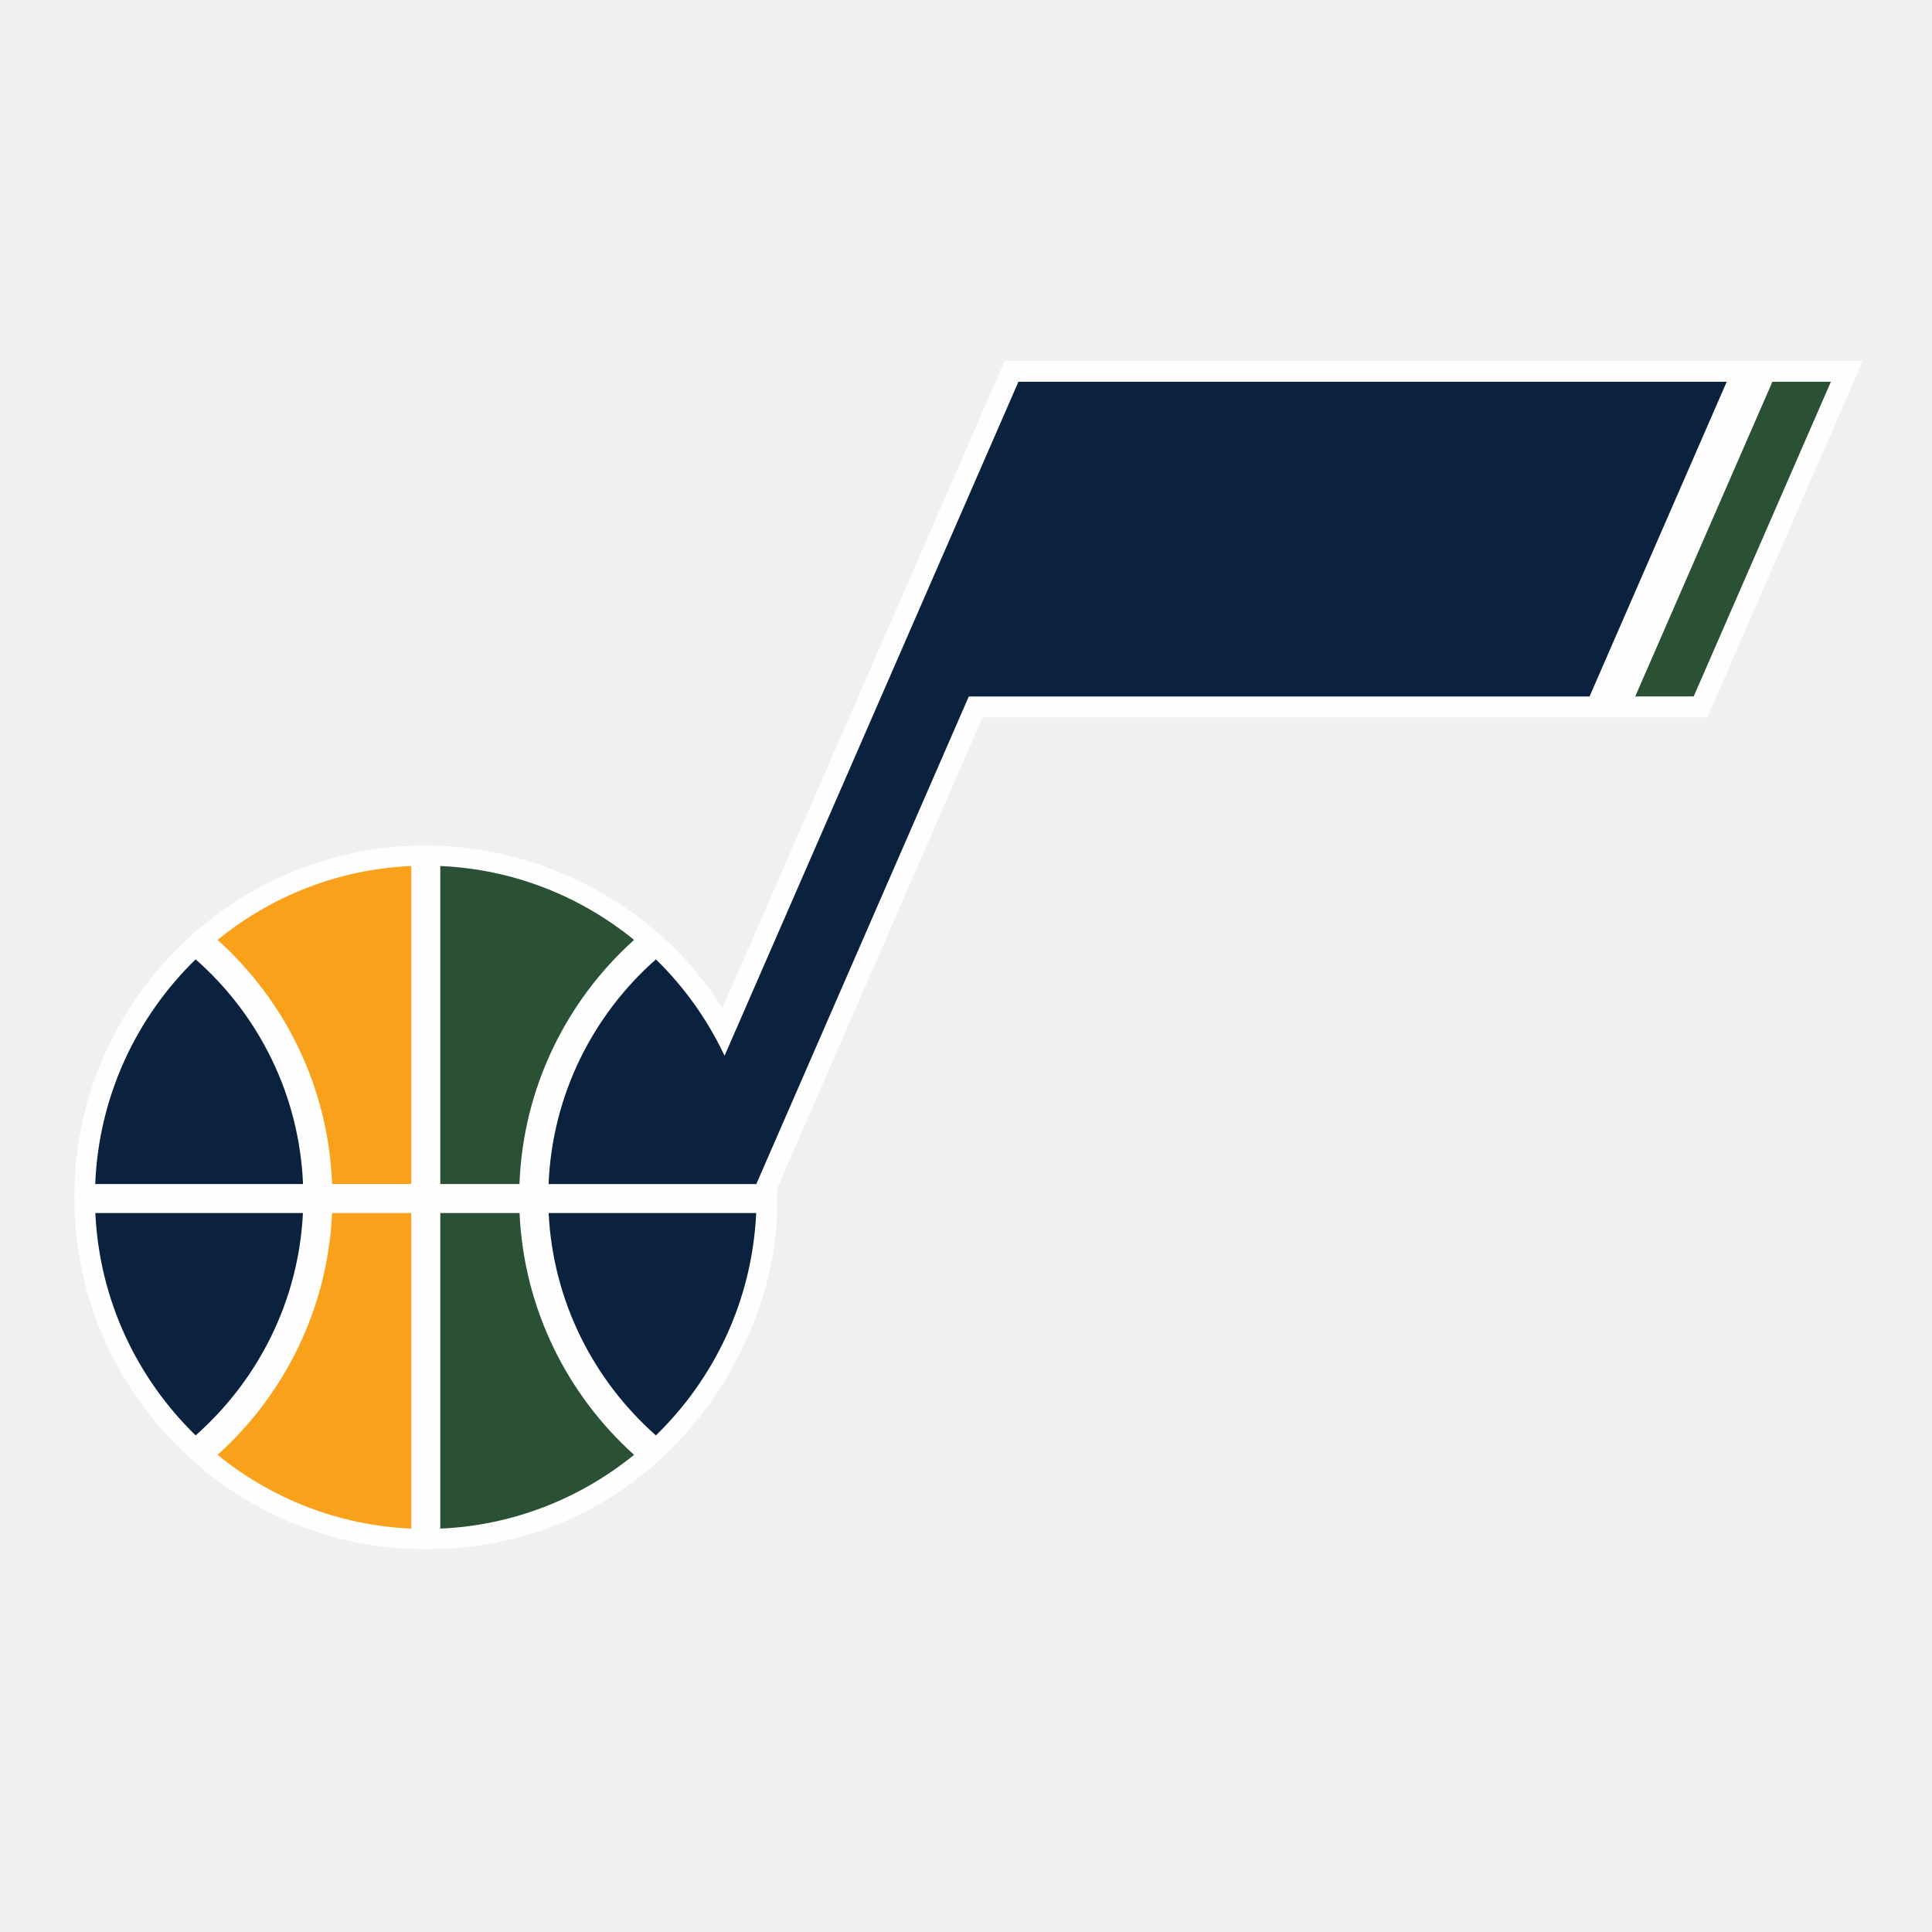
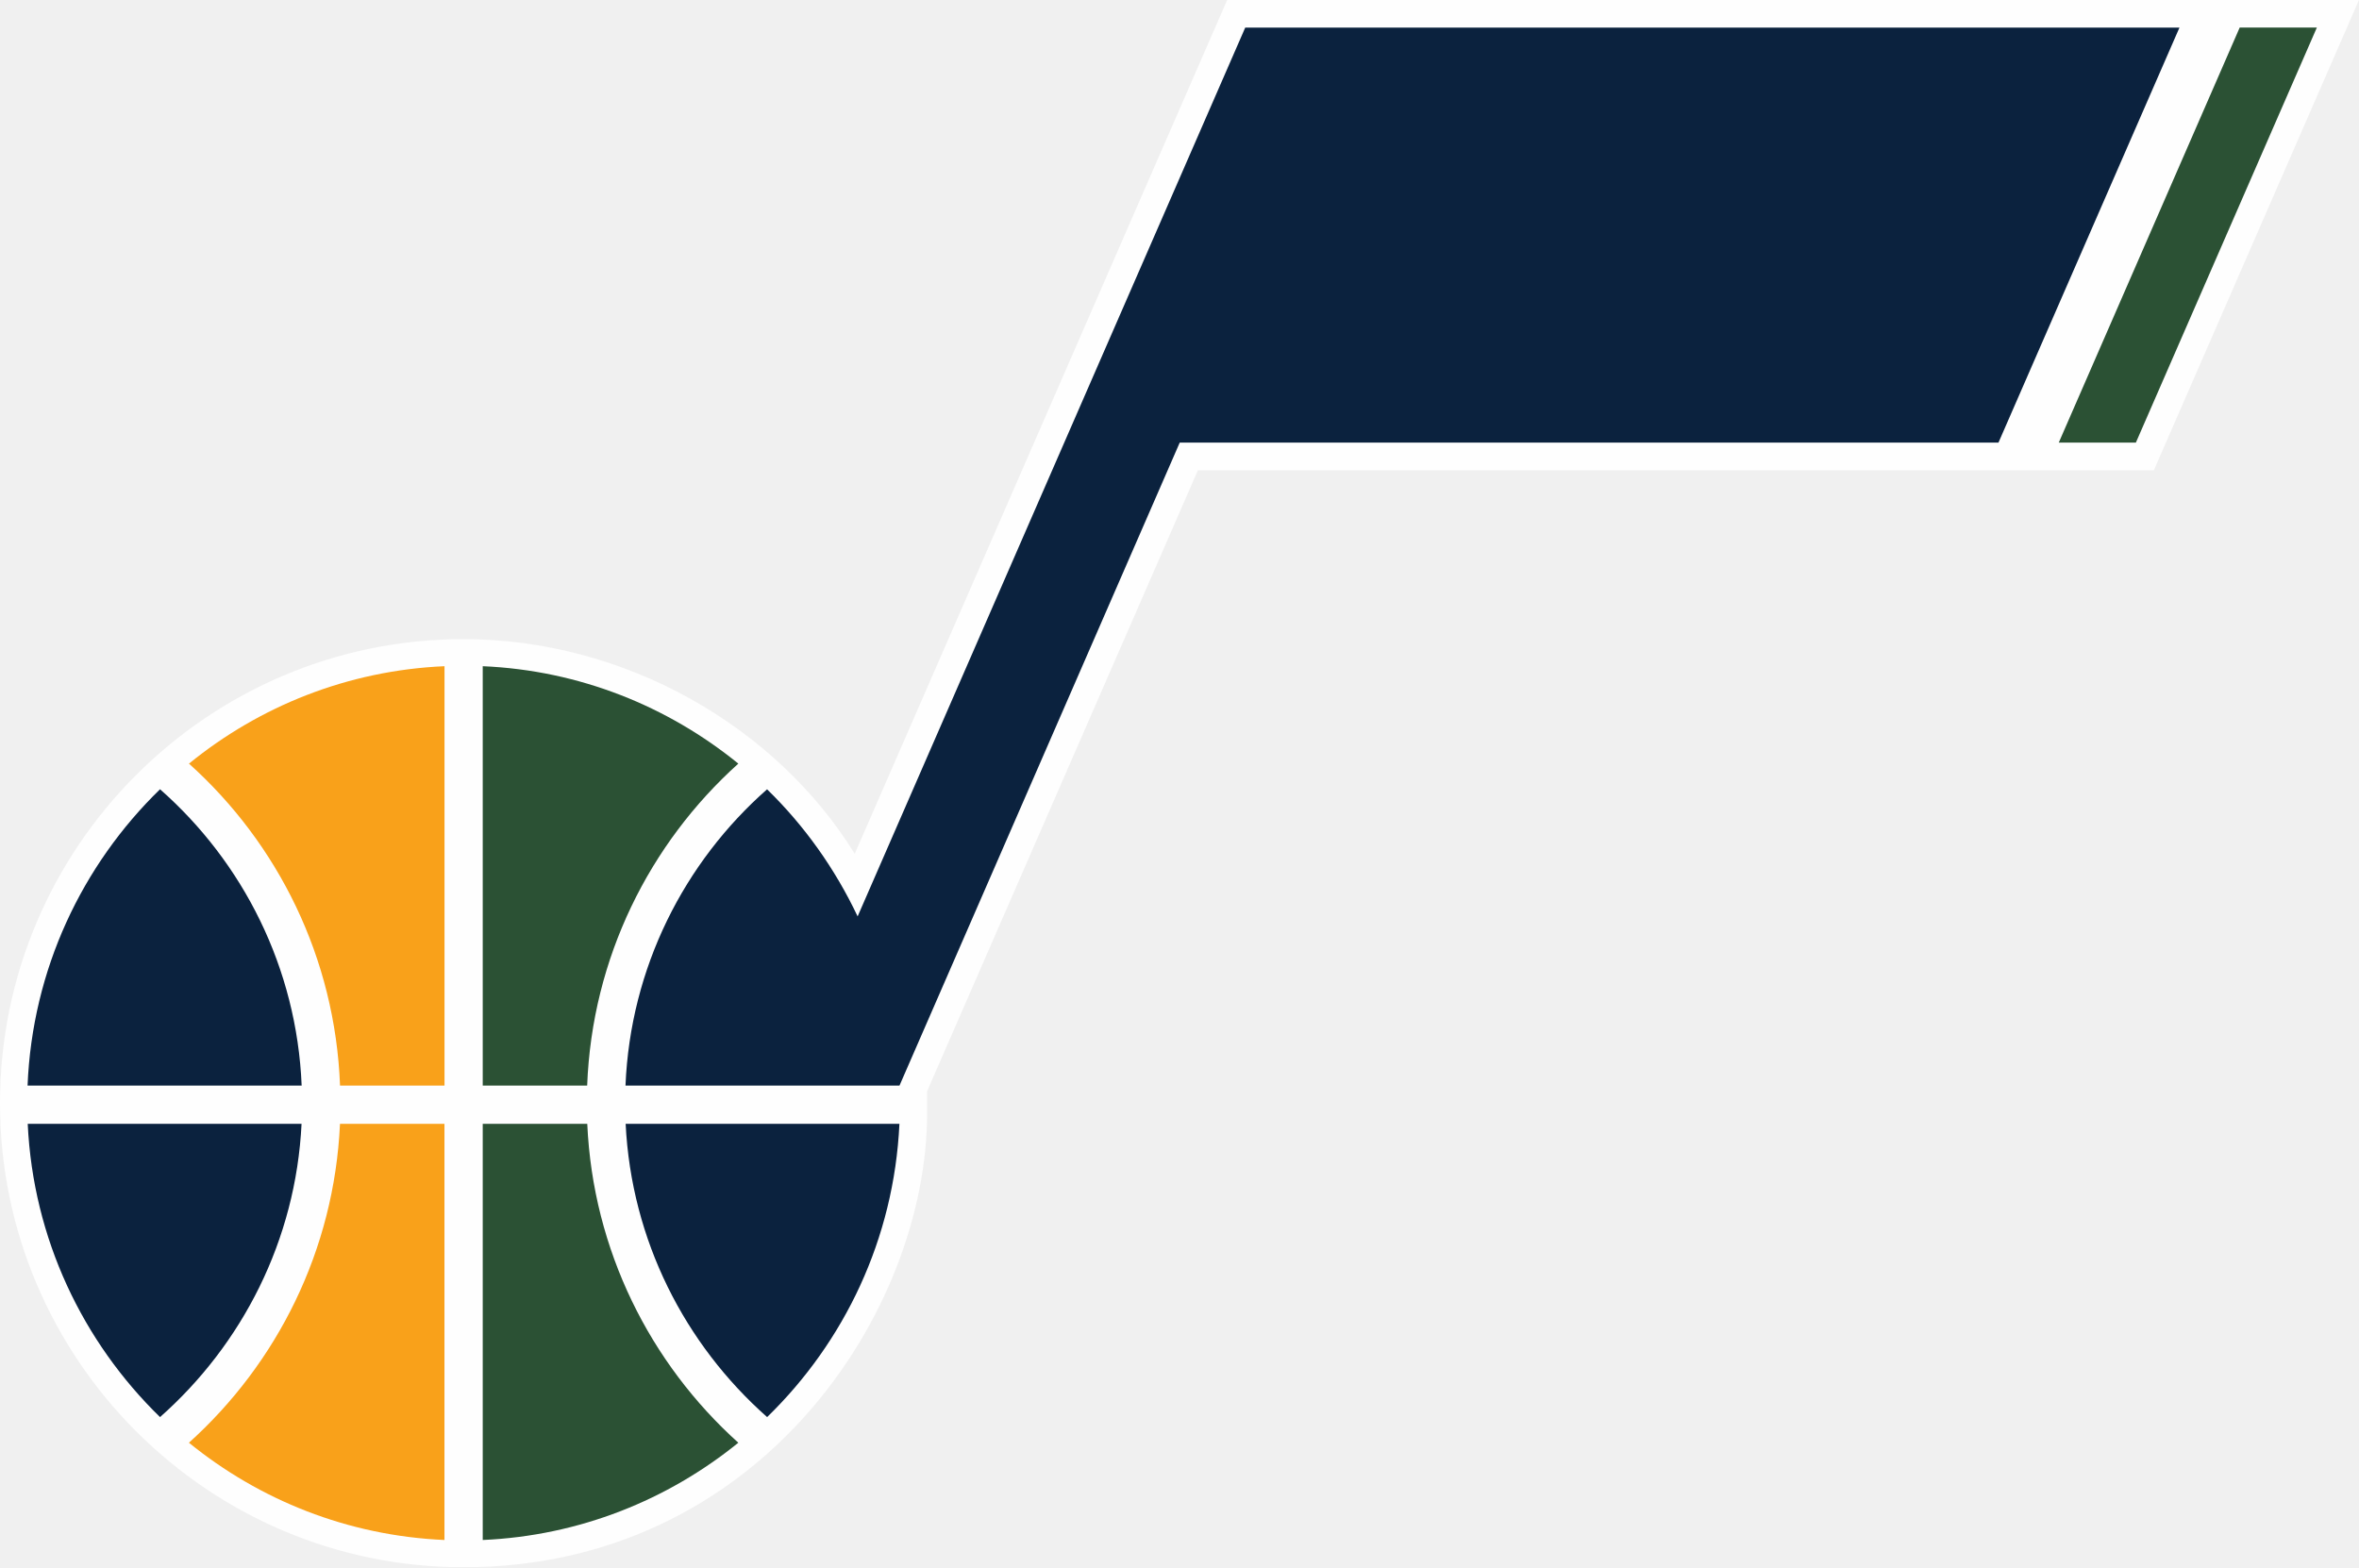
- <svg xmlns="http://www.w3.org/2000/svg" xmlns:xlink="http://www.w3.org/1999/xlink" width="500" height="500" viewBox="0 0 500 500">
+ <svg xmlns="http://www.w3.org/2000/svg" id="Ebene_1" version="1.1" viewBox="0 0 462.87 307.56">
  <defs>
-     <path id="a" d="M462.867 307.891V.331H.001V307.891z" />
+     <style>
+       .st0 {
+         fill: none;
+       }
+ 
+       .st1 {
+         mask: url(#mask);
+       }
+ 
+       .st2 {
+         fill: #fff;
+         fill-rule: evenodd;
+       }
+ 
+       .st3 {
+         fill: #f9a11a;
+       }
+ 
+       .st4 {
+         fill: #2b5134;
+       }
+ 
+       .st5 {
+         fill: #fefefe;
+       }
+ 
+       .st6 {
+         fill: #0b223e;
+       }
+     </style>
+     <mask id="mask" x="0" y="0" width="462.87" height="307.56" maskUnits="userSpaceOnUse">
+       <g id="b">
+         <path id="a" class="st2" d="M462.87,307.56V0H0v307.56h462.87Z" />
+       </g>
+     </mask>
  </defs>
-   <g fill="none" fill-rule="evenodd">
-     <g transform="translate(19.2308 93.0593)">
-       <mask id="b" fill="#fff">
-         <use xlink:href="#a" />
-       </mask>
-       <path d="M167.707 167.875L240.795.326h222.074L422.631 92.606H235.059c-8.144 18.631-48.473 111.14-53.141 121.868v4.307c0 38.823-32.77 89.11-90.981 89.11-50.136 0-90.936-40.879-90.936-91.074 0-50.229 40.8-91.062 90.936-91.062 31.658 0 61.308 17.091 76.77 42.12" fill="#FEFEFE" fill-rule="nonzero" mask="url(#b)" />
-     </g>
-     <path d="M24.674 313.935c1.055 22.582 10.828 42.809 25.957 57.546 16.104-14.243 26.645-34.665 27.769-57.546H24.674z" fill="#0B223E" fill-rule="nonzero" />
-     <path d="M85.946 313.935c-1.124 24.81-12.353 47.013-29.639 62.577 13.776 11.21 31.13 18.263 50.136 19.09v-81.667H85.946z" fill="#F9A11A" fill-rule="nonzero" />
-     <path d="M24.641 306.43h53.784c-.964-23.145-11.516-43.831-27.792-58.154-15.267 14.863-25.074 35.354-25.991 58.154" fill="#0B223E" fill-rule="nonzero" />
-     <path d="M56.308 243.245c17.446 15.679 28.687 38.111 29.639 63.185h20.497v-82.31c-19.006.827-36.337 7.88-50.136 19.125" fill="#F9A11A" fill-rule="nonzero" />
-     <path d="M195.703 313.935H141.988c1.124 22.88 11.654 43.303 27.758 57.546 15.152-14.737 24.902-34.964 25.957-57.546" fill="#0B223E" fill-rule="nonzero" />
-     <path d="M134.459 313.935h-20.509v81.667c18.995-.827 36.337-7.88 50.148-19.09-17.285-15.564-28.526-37.767-29.639-62.577M164.098 243.245c-13.81-11.245-31.153-18.297-50.148-19.125v82.31h20.486c.952-25.074 12.227-47.507 29.662-63.185" fill="#2B5134" fill-rule="nonzero" />
-     <path d="M263.566 98.805L187.519 273.222c-4.439-9.373-10.449-17.815-17.767-24.936-16.265 14.323-26.829 35.01-27.781 58.154h53.761l54.988-126.187h160.651l35.5-81.448H263.566z" fill="#0B223E" fill-rule="nonzero" />
-     <path fill="#2B5134" fill-rule="nonzero" d="M438.323 180.245l35.512-81.448h-15.141l-35.5 81.448z" />
-     <path d="M0 0h500v500H0z" />
+   <g class="st1">
+     <path class="st5" d="M167.71,167.55L240.79,0h222.07l-40.24,92.28h-187.57c-8.14,18.63-48.47,111.14-53.14,121.87v4.31c0,38.82-32.77,89.11-90.98,89.11C40.8,307.56,0,266.69,0,216.49s40.8-91.06,90.94-91.06c31.66,0,61.31,17.09,76.77,42.12" />
  </g>
+   <path class="st6" d="M5.44,220.55c1.06,22.58,10.83,42.81,25.96,57.55,16.1-14.24,26.65-34.67,27.77-57.55H5.44Z" />
+   <path class="st3" d="M66.71,220.55c-1.12,24.81-12.35,47.01-29.64,62.58,13.78,11.21,31.13,18.26,50.14,19.09v-81.67h-20.5Z" />
+   <path class="st6" d="M5.41,213.04h53.78c-.96-23.14-11.52-43.83-27.79-58.15-15.27,14.86-25.07,35.35-25.99,58.15" />
+   <path class="st3" d="M37.08,149.86c17.45,15.68,28.69,38.11,29.64,63.19h20.5v-82.31c-19.01.83-36.34,7.88-50.14,19.12" />
+   <path class="st6" d="M176.47,220.55h-53.71c1.12,22.88,11.65,43.3,27.76,57.55,15.15-14.74,24.9-34.96,25.96-57.55" />
+   <path class="st4" d="M115.23,220.55h-20.51v81.67c18.99-.83,36.34-7.88,50.15-19.09-17.29-15.56-28.53-37.77-29.64-62.58M144.87,149.86c-13.81-11.24-31.15-18.3-50.15-19.12v82.31h20.49c.95-25.07,12.23-47.51,29.66-63.19" />
+   <path class="st6" d="M244.33,5.42l-76.05,174.42c-4.44-9.37-10.45-17.82-17.77-24.94-16.26,14.32-26.83,35.01-27.78,58.15h53.76l54.99-126.19h160.65L427.64,5.42h-183.31,0Z" />
+   <path class="st4" d="M419.09,86.86L454.6,5.41h-15.14l-35.5,81.45h15.13Z" />
+   <path class="st0" d="M-19.23-93.39h500v500H-19.23V-93.39Z" />
</svg>
